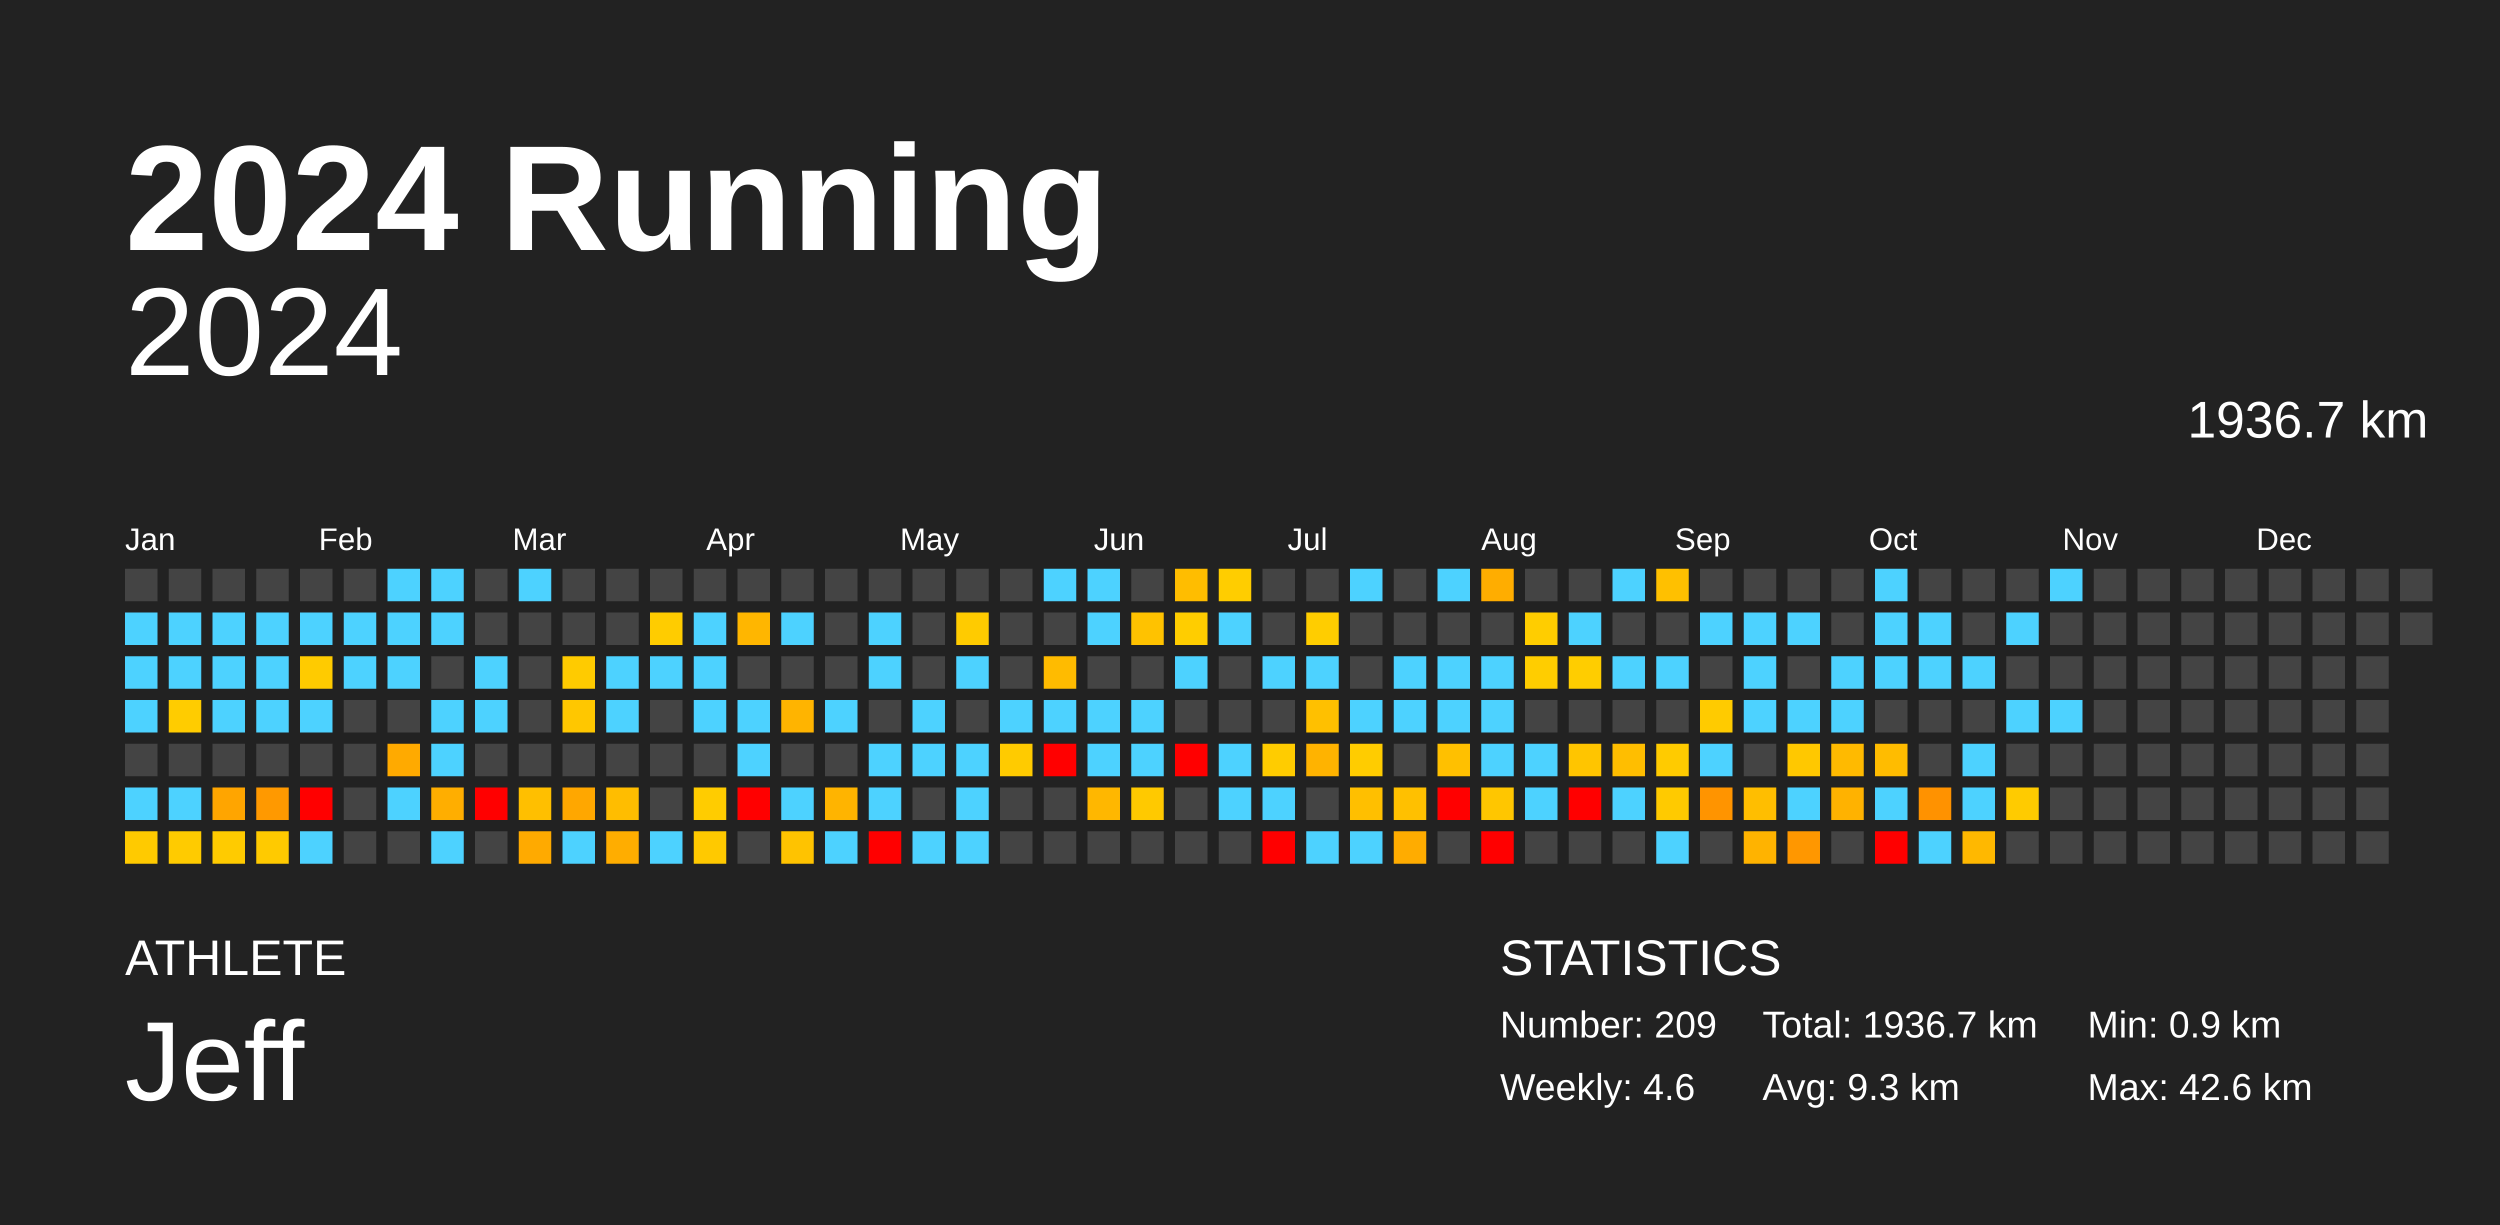
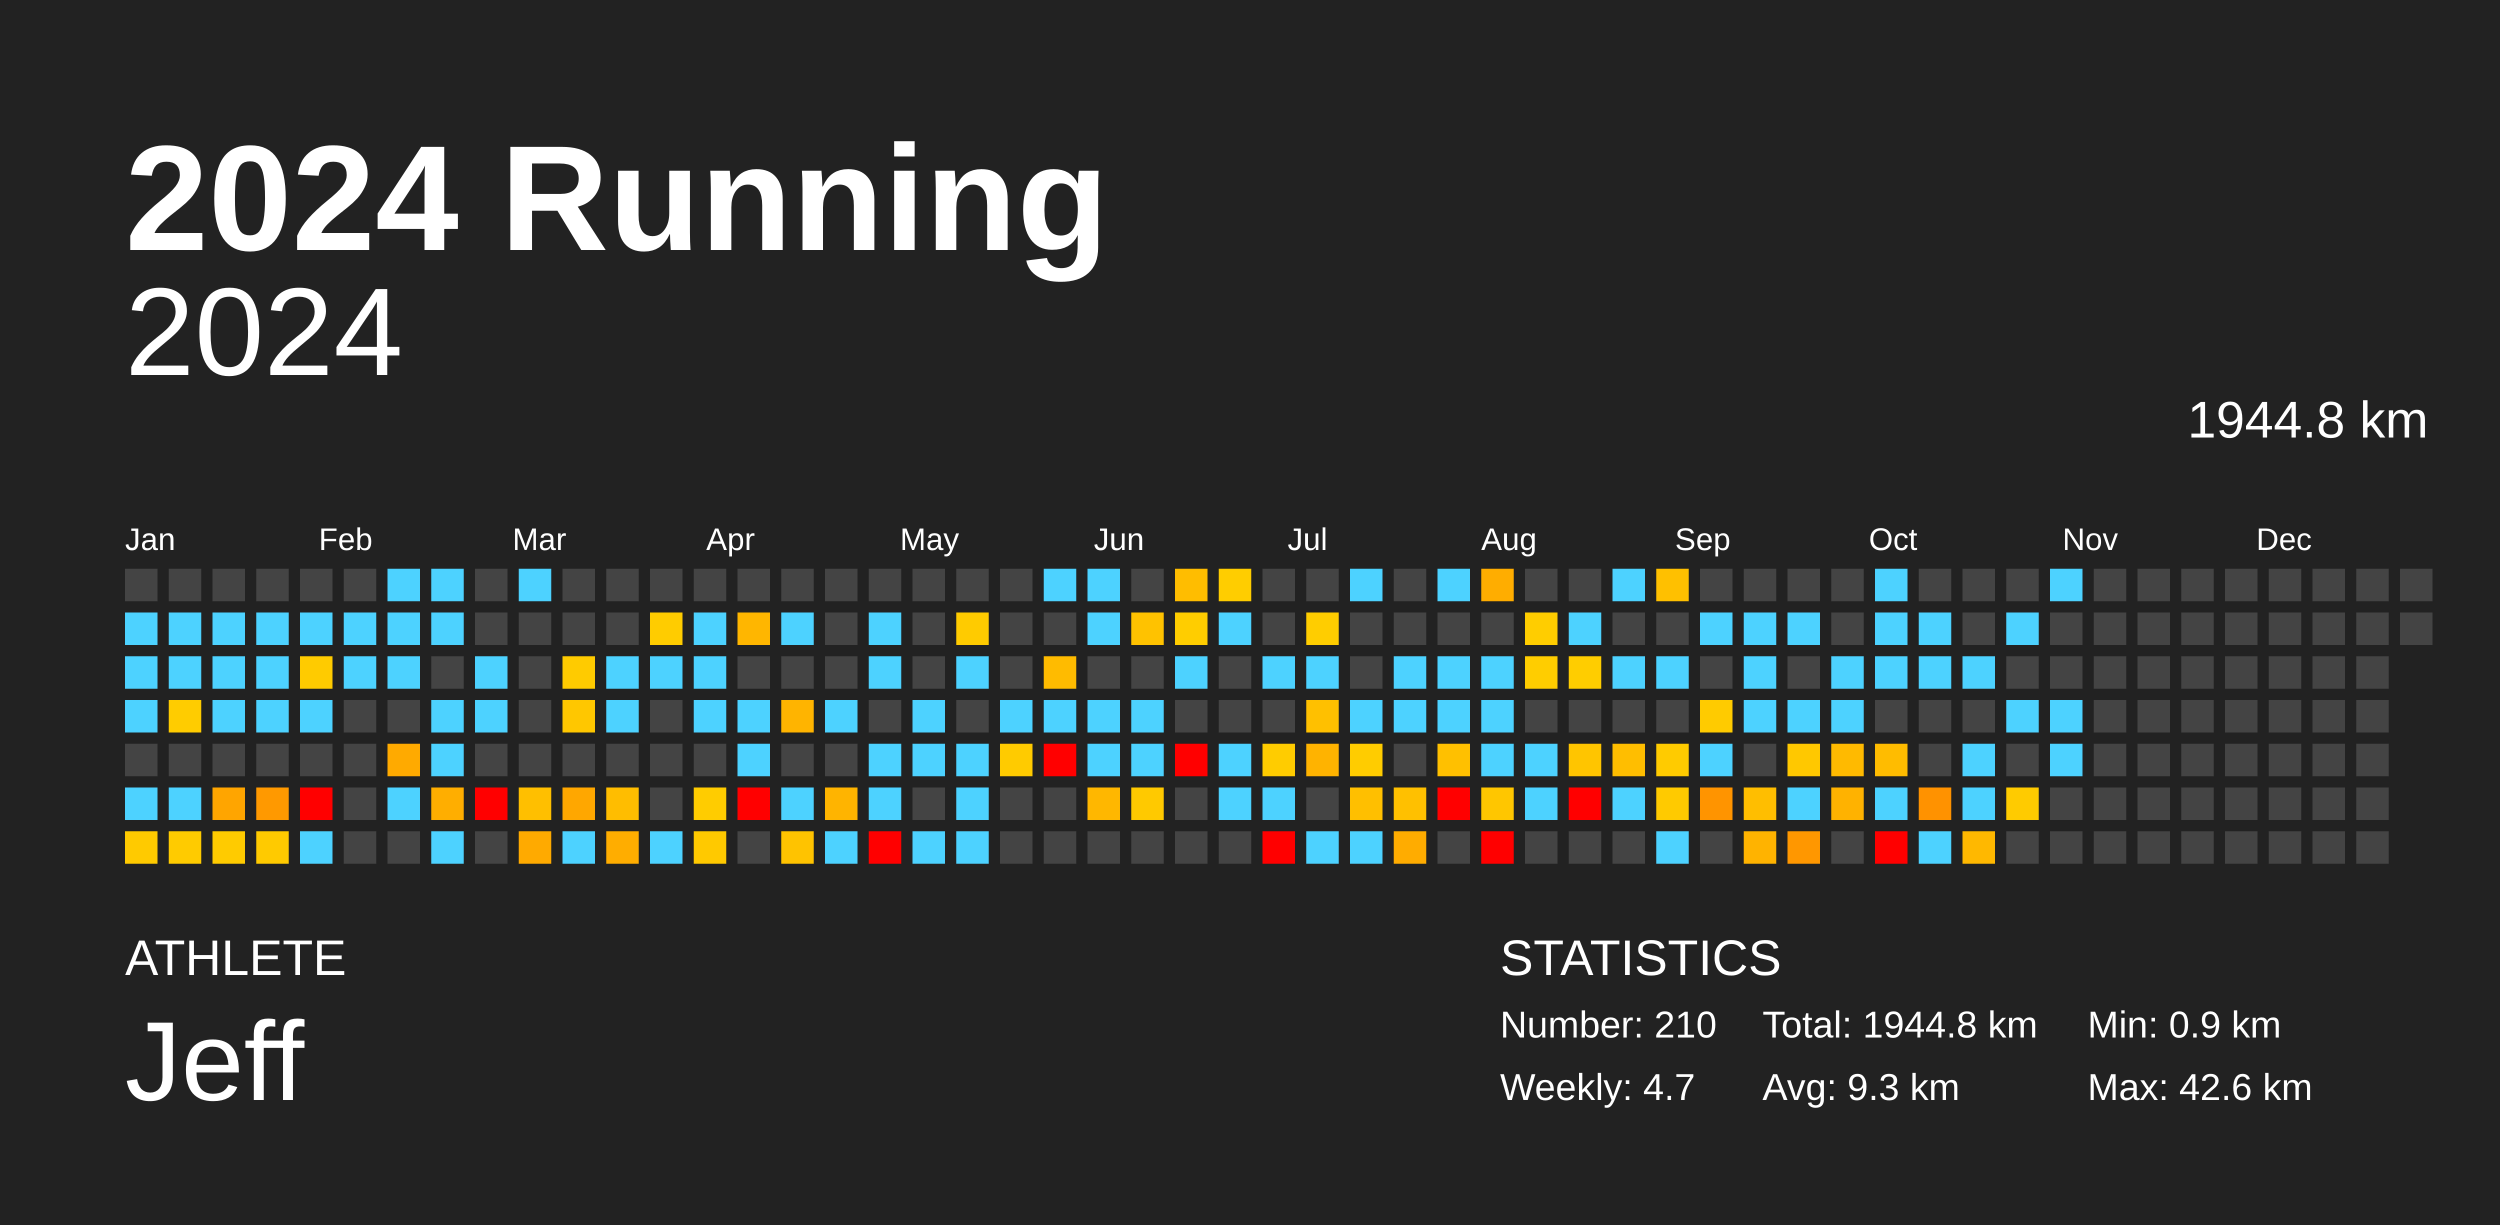
<svg xmlns="http://www.w3.org/2000/svg" baseProfile="full" height="98mm" version="1.1" viewBox="0,0,200,98" width="200mm">
  <defs />
  <rect fill="#222222" height="98" width="200" x="0" y="0" />
  <text fill="#FFFFFF" style="font-size:12px; font-family:Arial; font-weight:bold;" x="10" y="20">2024 Running</text>
  <text fill="#FFFFFF" style="font-size:4px; font-family:Arial" x="10" y="78">ATHLETE</text>
  <text fill="#FFFFFF" style="font-size:9px; font-family:Arial" x="10" y="88">Jeff</text>
  <text fill="#FFFFFF" style="font-size:4px; font-family:Arial" x="120" y="78">STATISTICS</text>
-   <text fill="#FFFFFF" style="font-size:3px; font-family:Arial" x="120" y="83">Number: 209</text>
-   <text fill="#FFFFFF" style="font-size:3px; font-family:Arial" x="120" y="88">Weekly: 4.6</text>
-   <text fill="#FFFFFF" style="font-size:3px; font-family:Arial" x="141" y="83">Total: 1936.7 km</text>
+   <text fill="#FFFFFF" style="font-size:3px; font-family:Arial" x="120" y="83">Number: 210</text>
+   <text fill="#FFFFFF" style="font-size:3px; font-family:Arial" x="120" y="88">Weekly: 4.7</text>
+   <text fill="#FFFFFF" style="font-size:3px; font-family:Arial" x="141" y="83">Total: 1944.8 km</text>
  <text fill="#FFFFFF" style="font-size:3px; font-family:Arial" x="141" y="88">Avg: 9.3 km</text>
  <text fill="#FFFFFF" style="font-size:3px; font-family:Arial" x="167" y="83">Min: 0.9 km</text>
  <text fill="#FFFFFF" style="font-size:3px; font-family:Arial" x="167" y="88">Max: 42.6 km</text>
  <text alignment-baseline="hanging" fill="#FFFFFF" style="font-size:10.0px; font-family:Arial;" x="10" y="30">2024</text>
-   <text alignment-baseline="hanging" fill="#FFFFFF" style="font-size:4.125px; font-family:Arial;" x="175" y="35">1936.7 km</text>
+   <text alignment-baseline="hanging" fill="#FFFFFF" style="font-size:4.125px; font-family:Arial;" x="175" y="35">1944.8 km</text>
  <text fill="#FFFFFF" style="font-size:2.5px; font-family:Arial" x="10.0" y="44">Jan</text>
  <text fill="#FFFFFF" style="font-size:2.5px; font-family:Arial" x="25.5" y="44">Feb</text>
  <text fill="#FFFFFF" style="font-size:2.5px; font-family:Arial" x="41.0" y="44">Mar</text>
  <text fill="#FFFFFF" style="font-size:2.5px; font-family:Arial" x="56.5" y="44">Apr</text>
  <text fill="#FFFFFF" style="font-size:2.5px; font-family:Arial" x="72.0" y="44">May</text>
  <text fill="#FFFFFF" style="font-size:2.5px; font-family:Arial" x="87.5" y="44">Jun</text>
  <text fill="#FFFFFF" style="font-size:2.5px; font-family:Arial" x="103.0" y="44">Jul</text>
  <text fill="#FFFFFF" style="font-size:2.5px; font-family:Arial" x="118.5" y="44">Aug</text>
  <text fill="#FFFFFF" style="font-size:2.5px; font-family:Arial" x="134.0" y="44">Sep</text>
  <text fill="#FFFFFF" style="font-size:2.5px; font-family:Arial" x="149.5" y="44">Oct</text>
  <text fill="#FFFFFF" style="font-size:2.5px; font-family:Arial" x="165.0" y="44">Nov</text>
  <text fill="#FFFFFF" style="font-size:2.5px; font-family:Arial" x="180.5" y="44">Dec</text>
  <rect fill="#444444" height="2.6" width="2.6" x="10.0" y="45.5" />
  <rect fill="#4dd2ff" height="2.6" width="2.6" x="10.0" y="49.0" />
  <rect fill="#4dd2ff" height="2.6" width="2.6" x="10.0" y="52.5" />
  <rect fill="#4dd2ff" height="2.6" width="2.6" x="10.0" y="56.0" />
  <rect fill="#444444" height="2.6" width="2.6" x="10.0" y="59.5" />
  <rect fill="#4dd2ff" height="2.6" width="2.6" x="10.0" y="63.0" />
  <rect fill="#ffca00" height="2.6" width="2.6" x="10.0" y="66.5" />
  <rect fill="#444444" height="2.6" width="2.6" x="13.5" y="45.5" />
  <rect fill="#4dd2ff" height="2.6" width="2.6" x="13.5" y="49.0" />
  <rect fill="#4dd2ff" height="2.6" width="2.6" x="13.5" y="52.5" />
  <rect fill="#ffcc00" height="2.6" width="2.6" x="13.5" y="56.0" />
  <rect fill="#444444" height="2.6" width="2.6" x="13.5" y="59.5" />
  <rect fill="#4dd2ff" height="2.6" width="2.6" x="13.5" y="63.0" />
  <rect fill="#ffcb00" height="2.6" width="2.6" x="13.5" y="66.5" />
  <rect fill="#444444" height="2.6" width="2.6" x="17.0" y="45.5" />
  <rect fill="#4dd2ff" height="2.6" width="2.6" x="17.0" y="49.0" />
  <rect fill="#4dd2ff" height="2.6" width="2.6" x="17.0" y="52.5" />
  <rect fill="#4dd2ff" height="2.6" width="2.6" x="17.0" y="56.0" />
  <rect fill="#444444" height="2.6" width="2.6" x="17.0" y="59.5" />
  <rect fill="#ffa500" height="2.6" width="2.6" x="17.0" y="63.0" />
  <rect fill="#ffcb00" height="2.6" width="2.6" x="17.0" y="66.5" />
  <rect fill="#444444" height="2.6" width="2.6" x="20.5" y="45.5" />
  <rect fill="#4dd2ff" height="2.6" width="2.6" x="20.5" y="49.0" />
  <rect fill="#4dd2ff" height="2.6" width="2.6" x="20.5" y="52.5" />
  <rect fill="#4dd2ff" height="2.6" width="2.6" x="20.5" y="56.0" />
  <rect fill="#444444" height="2.6" width="2.6" x="20.5" y="59.5" />
  <rect fill="#ff9900" height="2.6" width="2.6" x="20.5" y="63.0" />
  <rect fill="#ffca00" height="2.6" width="2.6" x="20.5" y="66.5" />
  <rect fill="#444444" height="2.6" width="2.6" x="24.0" y="45.5" />
  <rect fill="#4dd2ff" height="2.6" width="2.6" x="24.0" y="49.0" />
  <rect fill="#ffcb00" height="2.6" width="2.6" x="24.0" y="52.5" />
  <rect fill="#4dd2ff" height="2.6" width="2.6" x="24.0" y="56.0" />
  <rect fill="#444444" height="2.6" width="2.6" x="24.0" y="59.5" />
  <rect fill="red" height="2.6" width="2.6" x="24.0" y="63.0" />
  <rect fill="#4dd2ff" height="2.6" width="2.6" x="24.0" y="66.5" />
  <rect fill="#444444" height="2.6" width="2.6" x="27.5" y="45.5" />
  <rect fill="#4dd2ff" height="2.6" width="2.6" x="27.5" y="49.0" />
  <rect fill="#4dd2ff" height="2.6" width="2.6" x="27.5" y="52.5" />
  <rect fill="#444444" height="2.6" width="2.6" x="27.5" y="56.0" />
  <rect fill="#444444" height="2.6" width="2.6" x="27.5" y="59.5" />
  <rect fill="#444444" height="2.6" width="2.6" x="27.5" y="63.0" />
  <rect fill="#444444" height="2.6" width="2.6" x="27.5" y="66.5" />
  <rect fill="#4dd2ff" height="2.6" width="2.6" x="31.0" y="45.5" />
  <rect fill="#4dd2ff" height="2.6" width="2.6" x="31.0" y="49.0" />
  <rect fill="#4dd2ff" height="2.6" width="2.6" x="31.0" y="52.5" />
  <rect fill="#444444" height="2.6" width="2.6" x="31.0" y="56.0" />
  <rect fill="#ffaa00" height="2.6" width="2.6" x="31.0" y="59.5" />
  <rect fill="#4dd2ff" height="2.6" width="2.6" x="31.0" y="63.0" />
  <rect fill="#444444" height="2.6" width="2.6" x="31.0" y="66.5" />
  <rect fill="#4dd2ff" height="2.6" width="2.6" x="34.5" y="45.5" />
  <rect fill="#4dd2ff" height="2.6" width="2.6" x="34.5" y="49.0" />
  <rect fill="#444444" height="2.6" width="2.6" x="34.5" y="52.5" />
  <rect fill="#4dd2ff" height="2.6" width="2.6" x="34.5" y="56.0" />
  <rect fill="#4dd2ff" height="2.6" width="2.6" x="34.5" y="59.5" />
  <rect fill="#ffae00" height="2.6" width="2.6" x="34.5" y="63.0" />
  <rect fill="#4dd2ff" height="2.6" width="2.6" x="34.5" y="66.5" />
  <rect fill="#444444" height="2.6" width="2.6" x="38.0" y="45.5" />
  <rect fill="#444444" height="2.6" width="2.6" x="38.0" y="49.0" />
  <rect fill="#4dd2ff" height="2.6" width="2.6" x="38.0" y="52.5" />
  <rect fill="#4dd2ff" height="2.6" width="2.6" x="38.0" y="56.0" />
  <rect fill="#444444" height="2.6" width="2.6" x="38.0" y="59.5" />
  <rect fill="red" height="2.6" width="2.6" x="38.0" y="63.0" />
  <rect fill="#444444" height="2.6" width="2.6" x="38.0" y="66.5" />
  <rect fill="#4dd2ff" height="2.6" width="2.6" x="41.5" y="45.5" />
  <rect fill="#444444" height="2.6" width="2.6" x="41.5" y="49.0" />
  <rect fill="#444444" height="2.6" width="2.6" x="41.5" y="52.5" />
  <rect fill="#444444" height="2.6" width="2.6" x="41.5" y="56.0" />
  <rect fill="#444444" height="2.6" width="2.6" x="41.5" y="59.5" />
  <rect fill="#ffbf00" height="2.6" width="2.6" x="41.5" y="63.0" />
  <rect fill="#ffaa00" height="2.6" width="2.6" x="41.5" y="66.5" />
  <rect fill="#444444" height="2.6" width="2.6" x="45.0" y="45.5" />
  <rect fill="#444444" height="2.6" width="2.6" x="45.0" y="49.0" />
  <rect fill="#ffcb00" height="2.6" width="2.6" x="45.0" y="52.5" />
  <rect fill="#ffc700" height="2.6" width="2.6" x="45.0" y="56.0" />
  <rect fill="#444444" height="2.6" width="2.6" x="45.0" y="59.5" />
  <rect fill="#ffa700" height="2.6" width="2.6" x="45.0" y="63.0" />
  <rect fill="#4dd2ff" height="2.6" width="2.6" x="45.0" y="66.5" />
  <rect fill="#444444" height="2.6" width="2.6" x="48.5" y="45.5" />
  <rect fill="#444444" height="2.6" width="2.6" x="48.5" y="49.0" />
  <rect fill="#4dd2ff" height="2.6" width="2.6" x="48.5" y="52.5" />
  <rect fill="#4dd2ff" height="2.6" width="2.6" x="48.5" y="56.0" />
  <rect fill="#444444" height="2.6" width="2.6" x="48.5" y="59.5" />
  <rect fill="#ffbd00" height="2.6" width="2.6" x="48.5" y="63.0" />
  <rect fill="#ffad00" height="2.6" width="2.6" x="48.5" y="66.5" />
  <rect fill="#444444" height="2.6" width="2.6" x="52.0" y="45.5" />
  <rect fill="#ffcc00" height="2.6" width="2.6" x="52.0" y="49.0" />
  <rect fill="#4dd2ff" height="2.6" width="2.6" x="52.0" y="52.5" />
  <rect fill="#444444" height="2.6" width="2.6" x="52.0" y="56.0" />
  <rect fill="#444444" height="2.6" width="2.6" x="52.0" y="59.5" />
  <rect fill="#444444" height="2.6" width="2.6" x="52.0" y="63.0" />
  <rect fill="#4dd2ff" height="2.6" width="2.6" x="52.0" y="66.5" />
  <rect fill="#444444" height="2.6" width="2.6" x="55.5" y="45.5" />
  <rect fill="#4dd2ff" height="2.6" width="2.6" x="55.5" y="49.0" />
  <rect fill="#4dd2ff" height="2.6" width="2.6" x="55.5" y="52.5" />
  <rect fill="#4dd2ff" height="2.6" width="2.6" x="55.5" y="56.0" />
  <rect fill="#444444" height="2.6" width="2.6" x="55.5" y="59.5" />
  <rect fill="#ffcc00" height="2.6" width="2.6" x="55.5" y="63.0" />
  <rect fill="#ffc900" height="2.6" width="2.6" x="55.5" y="66.5" />
  <rect fill="#444444" height="2.6" width="2.6" x="59.0" y="45.5" />
  <rect fill="#ffb600" height="2.6" width="2.6" x="59.0" y="49.0" />
  <rect fill="#444444" height="2.6" width="2.6" x="59.0" y="52.5" />
  <rect fill="#4dd2ff" height="2.6" width="2.6" x="59.0" y="56.0" />
  <rect fill="#4dd2ff" height="2.6" width="2.6" x="59.0" y="59.5" />
  <rect fill="red" height="2.6" width="2.6" x="59.0" y="63.0" />
  <rect fill="#444444" height="2.6" width="2.6" x="59.0" y="66.5" />
  <rect fill="#444444" height="2.6" width="2.6" x="62.5" y="45.5" />
  <rect fill="#4dd2ff" height="2.6" width="2.6" x="62.5" y="49.0" />
  <rect fill="#444444" height="2.6" width="2.6" x="62.5" y="52.5" />
  <rect fill="#ffb400" height="2.6" width="2.6" x="62.5" y="56.0" />
  <rect fill="#444444" height="2.6" width="2.6" x="62.5" y="59.5" />
  <rect fill="#4dd2ff" height="2.6" width="2.6" x="62.5" y="63.0" />
  <rect fill="#ffc300" height="2.6" width="2.6" x="62.5" y="66.5" />
  <rect fill="#444444" height="2.6" width="2.6" x="66.0" y="45.5" />
  <rect fill="#444444" height="2.6" width="2.6" x="66.0" y="49.0" />
  <rect fill="#444444" height="2.6" width="2.6" x="66.0" y="52.5" />
  <rect fill="#4dd2ff" height="2.6" width="2.6" x="66.0" y="56.0" />
  <rect fill="#444444" height="2.6" width="2.6" x="66.0" y="59.5" />
  <rect fill="#ffb400" height="2.6" width="2.6" x="66.0" y="63.0" />
  <rect fill="#4dd2ff" height="2.6" width="2.6" x="66.0" y="66.5" />
  <rect fill="#444444" height="2.6" width="2.6" x="69.5" y="45.5" />
  <rect fill="#4dd2ff" height="2.6" width="2.6" x="69.5" y="49.0" />
  <rect fill="#4dd2ff" height="2.6" width="2.6" x="69.5" y="52.5" />
  <rect fill="#444444" height="2.6" width="2.6" x="69.5" y="56.0" />
  <rect fill="#4dd2ff" height="2.6" width="2.6" x="69.5" y="59.5" />
  <rect fill="#4dd2ff" height="2.6" width="2.6" x="69.5" y="63.0" />
  <rect fill="red" height="2.6" width="2.6" x="69.5" y="66.5" />
  <rect fill="#444444" height="2.6" width="2.6" x="73.0" y="45.5" />
  <rect fill="#444444" height="2.6" width="2.6" x="73.0" y="49.0" />
  <rect fill="#444444" height="2.6" width="2.6" x="73.0" y="52.5" />
  <rect fill="#4dd2ff" height="2.6" width="2.6" x="73.0" y="56.0" />
  <rect fill="#4dd2ff" height="2.6" width="2.6" x="73.0" y="59.5" />
  <rect fill="#444444" height="2.6" width="2.6" x="73.0" y="63.0" />
  <rect fill="#4dd2ff" height="2.6" width="2.6" x="73.0" y="66.5" />
  <rect fill="#444444" height="2.6" width="2.6" x="76.5" y="45.5" />
  <rect fill="#ffcb00" height="2.6" width="2.6" x="76.5" y="49.0" />
  <rect fill="#4dd2ff" height="2.6" width="2.6" x="76.5" y="52.5" />
  <rect fill="#444444" height="2.6" width="2.6" x="76.5" y="56.0" />
  <rect fill="#4dd2ff" height="2.6" width="2.6" x="76.5" y="59.5" />
  <rect fill="#4dd2ff" height="2.6" width="2.6" x="76.5" y="63.0" />
  <rect fill="#4dd2ff" height="2.6" width="2.6" x="76.5" y="66.5" />
  <rect fill="#444444" height="2.6" width="2.6" x="80.0" y="45.5" />
  <rect fill="#444444" height="2.6" width="2.6" x="80.0" y="49.0" />
  <rect fill="#444444" height="2.6" width="2.6" x="80.0" y="52.5" />
  <rect fill="#4dd2ff" height="2.6" width="2.6" x="80.0" y="56.0" />
  <rect fill="#ffcb00" height="2.6" width="2.6" x="80.0" y="59.5" />
  <rect fill="#444444" height="2.6" width="2.6" x="80.0" y="63.0" />
  <rect fill="#444444" height="2.6" width="2.6" x="80.0" y="66.5" />
  <rect fill="#4dd2ff" height="2.6" width="2.6" x="83.5" y="45.5" />
  <rect fill="#444444" height="2.6" width="2.6" x="83.5" y="49.0" />
  <rect fill="#ffbb00" height="2.6" width="2.6" x="83.5" y="52.5" />
  <rect fill="#4dd2ff" height="2.6" width="2.6" x="83.5" y="56.0" />
  <rect fill="red" height="2.6" width="2.6" x="83.5" y="59.5" />
  <rect fill="#444444" height="2.6" width="2.6" x="83.5" y="63.0" />
  <rect fill="#444444" height="2.6" width="2.6" x="83.5" y="66.5" />
  <rect fill="#4dd2ff" height="2.6" width="2.6" x="87.0" y="45.5" />
  <rect fill="#4dd2ff" height="2.6" width="2.6" x="87.0" y="49.0" />
  <rect fill="#444444" height="2.6" width="2.6" x="87.0" y="52.5" />
  <rect fill="#4dd2ff" height="2.6" width="2.6" x="87.0" y="56.0" />
  <rect fill="#4dd2ff" height="2.6" width="2.6" x="87.0" y="59.5" />
  <rect fill="#ffb700" height="2.6" width="2.6" x="87.0" y="63.0" />
  <rect fill="#444444" height="2.6" width="2.6" x="87.0" y="66.5" />
  <rect fill="#444444" height="2.6" width="2.6" x="90.5" y="45.5" />
  <rect fill="#ffc200" height="2.6" width="2.6" x="90.5" y="49.0" />
  <rect fill="#444444" height="2.6" width="2.6" x="90.5" y="52.5" />
  <rect fill="#4dd2ff" height="2.6" width="2.6" x="90.5" y="56.0" />
  <rect fill="#4dd2ff" height="2.6" width="2.6" x="90.5" y="59.5" />
  <rect fill="#ffc900" height="2.6" width="2.6" x="90.5" y="63.0" />
  <rect fill="#444444" height="2.6" width="2.6" x="90.5" y="66.5" />
  <rect fill="#ffbd00" height="2.6" width="2.6" x="94.0" y="45.5" />
  <rect fill="#ffcd00" height="2.6" width="2.6" x="94.0" y="49.0" />
  <rect fill="#4dd2ff" height="2.6" width="2.6" x="94.0" y="52.5" />
  <rect fill="#444444" height="2.6" width="2.6" x="94.0" y="56.0" />
  <rect fill="red" height="2.6" width="2.6" x="94.0" y="59.5" />
  <rect fill="#444444" height="2.6" width="2.6" x="94.0" y="63.0" />
  <rect fill="#444444" height="2.6" width="2.6" x="94.0" y="66.5" />
  <rect fill="#ffcd00" height="2.6" width="2.6" x="97.5" y="45.5" />
  <rect fill="#4dd2ff" height="2.6" width="2.6" x="97.5" y="49.0" />
  <rect fill="#444444" height="2.6" width="2.6" x="97.5" y="52.5" />
  <rect fill="#444444" height="2.6" width="2.6" x="97.5" y="56.0" />
  <rect fill="#4dd2ff" height="2.6" width="2.6" x="97.5" y="59.5" />
  <rect fill="#4dd2ff" height="2.6" width="2.6" x="97.5" y="63.0" />
  <rect fill="#444444" height="2.6" width="2.6" x="97.5" y="66.5" />
  <rect fill="#444444" height="2.6" width="2.6" x="101.0" y="45.5" />
  <rect fill="#444444" height="2.6" width="2.6" x="101.0" y="49.0" />
  <rect fill="#4dd2ff" height="2.6" width="2.6" x="101.0" y="52.5" />
  <rect fill="#444444" height="2.6" width="2.6" x="101.0" y="56.0" />
  <rect fill="#ffcc00" height="2.6" width="2.6" x="101.0" y="59.5" />
  <rect fill="#4dd2ff" height="2.6" width="2.6" x="101.0" y="63.0" />
  <rect fill="red" height="2.6" width="2.6" x="101.0" y="66.5" />
  <rect fill="#444444" height="2.6" width="2.6" x="104.5" y="45.5" />
  <rect fill="#ffcd00" height="2.6" width="2.6" x="104.5" y="49.0" />
  <rect fill="#4dd2ff" height="2.6" width="2.6" x="104.5" y="52.5" />
  <rect fill="#ffc000" height="2.6" width="2.6" x="104.5" y="56.0" />
  <rect fill="#ffb300" height="2.6" width="2.6" x="104.5" y="59.5" />
  <rect fill="#444444" height="2.6" width="2.6" x="104.5" y="63.0" />
  <rect fill="#4dd2ff" height="2.6" width="2.6" x="104.5" y="66.5" />
  <rect fill="#4dd2ff" height="2.6" width="2.6" x="108.0" y="45.5" />
  <rect fill="#444444" height="2.6" width="2.6" x="108.0" y="49.0" />
  <rect fill="#444444" height="2.6" width="2.6" x="108.0" y="52.5" />
  <rect fill="#4dd2ff" height="2.6" width="2.6" x="108.0" y="56.0" />
  <rect fill="#ffcc00" height="2.6" width="2.6" x="108.0" y="59.5" />
  <rect fill="#ffbf00" height="2.6" width="2.6" x="108.0" y="63.0" />
  <rect fill="#4dd2ff" height="2.6" width="2.6" x="108.0" y="66.5" />
  <rect fill="#444444" height="2.6" width="2.6" x="111.5" y="45.5" />
  <rect fill="#444444" height="2.6" width="2.6" x="111.5" y="49.0" />
  <rect fill="#4dd2ff" height="2.6" width="2.6" x="111.5" y="52.5" />
  <rect fill="#4dd2ff" height="2.6" width="2.6" x="111.5" y="56.0" />
  <rect fill="#444444" height="2.6" width="2.6" x="111.5" y="59.5" />
  <rect fill="#ffc000" height="2.6" width="2.6" x="111.5" y="63.0" />
  <rect fill="#ffac00" height="2.6" width="2.6" x="111.5" y="66.5" />
  <rect fill="#4dd2ff" height="2.6" width="2.6" x="115.0" y="45.5" />
  <rect fill="#444444" height="2.6" width="2.6" x="115.0" y="49.0" />
  <rect fill="#4dd2ff" height="2.6" width="2.6" x="115.0" y="52.5" />
  <rect fill="#4dd2ff" height="2.6" width="2.6" x="115.0" y="56.0" />
  <rect fill="#ffc000" height="2.6" width="2.6" x="115.0" y="59.5" />
  <rect fill="red" height="2.6" width="2.6" x="115.0" y="63.0" />
  <rect fill="#444444" height="2.6" width="2.6" x="115.0" y="66.5" />
  <rect fill="#ffad00" height="2.6" width="2.6" x="118.5" y="45.5" />
  <rect fill="#444444" height="2.6" width="2.6" x="118.5" y="49.0" />
  <rect fill="#4dd2ff" height="2.6" width="2.6" x="118.5" y="52.5" />
  <rect fill="#4dd2ff" height="2.6" width="2.6" x="118.5" y="56.0" />
  <rect fill="#4dd2ff" height="2.6" width="2.6" x="118.5" y="59.5" />
  <rect fill="#ffc600" height="2.6" width="2.6" x="118.5" y="63.0" />
  <rect fill="red" height="2.6" width="2.6" x="118.5" y="66.5" />
  <rect fill="#444444" height="2.6" width="2.6" x="122.0" y="45.5" />
  <rect fill="#ffcd00" height="2.6" width="2.6" x="122.0" y="49.0" />
  <rect fill="#ffcd00" height="2.6" width="2.6" x="122.0" y="52.5" />
  <rect fill="#444444" height="2.6" width="2.6" x="122.0" y="56.0" />
  <rect fill="#4dd2ff" height="2.6" width="2.6" x="122.0" y="59.5" />
  <rect fill="#4dd2ff" height="2.6" width="2.6" x="122.0" y="63.0" />
  <rect fill="#444444" height="2.6" width="2.6" x="122.0" y="66.5" />
  <rect fill="#444444" height="2.6" width="2.6" x="125.5" y="45.5" />
  <rect fill="#4dd2ff" height="2.6" width="2.6" x="125.5" y="49.0" />
  <rect fill="#ffcd00" height="2.6" width="2.6" x="125.5" y="52.5" />
  <rect fill="#444444" height="2.6" width="2.6" x="125.5" y="56.0" />
  <rect fill="#ffc500" height="2.6" width="2.6" x="125.5" y="59.5" />
  <rect fill="red" height="2.6" width="2.6" x="125.5" y="63.0" />
  <rect fill="#444444" height="2.6" width="2.6" x="125.5" y="66.5" />
  <rect fill="#4dd2ff" height="2.6" width="2.6" x="129.0" y="45.5" />
  <rect fill="#444444" height="2.6" width="2.6" x="129.0" y="49.0" />
  <rect fill="#4dd2ff" height="2.6" width="2.6" x="129.0" y="52.5" />
  <rect fill="#444444" height="2.6" width="2.6" x="129.0" y="56.0" />
  <rect fill="#ffbe00" height="2.6" width="2.6" x="129.0" y="59.5" />
  <rect fill="#4dd2ff" height="2.6" width="2.6" x="129.0" y="63.0" />
  <rect fill="#444444" height="2.6" width="2.6" x="129.0" y="66.5" />
  <rect fill="#ffc000" height="2.6" width="2.6" x="132.5" y="45.5" />
  <rect fill="#444444" height="2.6" width="2.6" x="132.5" y="49.0" />
  <rect fill="#4dd2ff" height="2.6" width="2.6" x="132.5" y="52.5" />
  <rect fill="#444444" height="2.6" width="2.6" x="132.5" y="56.0" />
  <rect fill="#ffcb00" height="2.6" width="2.6" x="132.5" y="59.5" />
  <rect fill="#ffca00" height="2.6" width="2.6" x="132.5" y="63.0" />
  <rect fill="#4dd2ff" height="2.6" width="2.6" x="132.5" y="66.5" />
  <rect fill="#444444" height="2.6" width="2.6" x="136.0" y="45.5" />
  <rect fill="#4dd2ff" height="2.6" width="2.6" x="136.0" y="49.0" />
  <rect fill="#444444" height="2.6" width="2.6" x="136.0" y="52.5" />
  <rect fill="#ffcb00" height="2.6" width="2.6" x="136.0" y="56.0" />
  <rect fill="#4dd2ff" height="2.6" width="2.6" x="136.0" y="59.5" />
  <rect fill="#ff9400" height="2.6" width="2.6" x="136.0" y="63.0" />
  <rect fill="#444444" height="2.6" width="2.6" x="136.0" y="66.5" />
  <rect fill="#444444" height="2.6" width="2.6" x="139.5" y="45.5" />
  <rect fill="#4dd2ff" height="2.6" width="2.6" x="139.5" y="49.0" />
  <rect fill="#4dd2ff" height="2.6" width="2.6" x="139.5" y="52.5" />
  <rect fill="#4dd2ff" height="2.6" width="2.6" x="139.5" y="56.0" />
  <rect fill="#444444" height="2.6" width="2.6" x="139.5" y="59.5" />
  <rect fill="#ffbe00" height="2.6" width="2.6" x="139.5" y="63.0" />
  <rect fill="#ffb300" height="2.6" width="2.6" x="139.5" y="66.5" />
  <rect fill="#444444" height="2.6" width="2.6" x="143.0" y="45.5" />
  <rect fill="#4dd2ff" height="2.6" width="2.6" x="143.0" y="49.0" />
  <rect fill="#444444" height="2.6" width="2.6" x="143.0" y="52.5" />
  <rect fill="#4dd2ff" height="2.6" width="2.6" x="143.0" y="56.0" />
  <rect fill="#ffc800" height="2.6" width="2.6" x="143.0" y="59.5" />
  <rect fill="#4dd2ff" height="2.6" width="2.6" x="143.0" y="63.0" />
  <rect fill="#ff9700" height="2.6" width="2.6" x="143.0" y="66.5" />
  <rect fill="#444444" height="2.6" width="2.6" x="146.5" y="45.5" />
  <rect fill="#444444" height="2.6" width="2.6" x="146.5" y="49.0" />
  <rect fill="#4dd2ff" height="2.6" width="2.6" x="146.5" y="52.5" />
  <rect fill="#4dd2ff" height="2.6" width="2.6" x="146.5" y="56.0" />
  <rect fill="#ffba00" height="2.6" width="2.6" x="146.5" y="59.5" />
  <rect fill="#ffb200" height="2.6" width="2.6" x="146.5" y="63.0" />
  <rect fill="#444444" height="2.6" width="2.6" x="146.5" y="66.5" />
  <rect fill="#4dd2ff" height="2.6" width="2.6" x="150.0" y="45.5" />
  <rect fill="#4dd2ff" height="2.6" width="2.6" x="150.0" y="49.0" />
  <rect fill="#4dd2ff" height="2.6" width="2.6" x="150.0" y="52.5" />
  <rect fill="#444444" height="2.6" width="2.6" x="150.0" y="56.0" />
  <rect fill="#ffbc00" height="2.6" width="2.6" x="150.0" y="59.5" />
  <rect fill="#4dd2ff" height="2.6" width="2.6" x="150.0" y="63.0" />
  <rect fill="red" height="2.6" width="2.6" x="150.0" y="66.5" />
  <rect fill="#444444" height="2.6" width="2.6" x="153.5" y="45.5" />
  <rect fill="#4dd2ff" height="2.6" width="2.6" x="153.5" y="49.0" />
  <rect fill="#4dd2ff" height="2.6" width="2.6" x="153.5" y="52.5" />
  <rect fill="#444444" height="2.6" width="2.6" x="153.5" y="56.0" />
  <rect fill="#444444" height="2.6" width="2.6" x="153.5" y="59.5" />
  <rect fill="#ff9200" height="2.6" width="2.6" x="153.5" y="63.0" />
  <rect fill="#4dd2ff" height="2.6" width="2.6" x="153.5" y="66.5" />
  <rect fill="#444444" height="2.6" width="2.6" x="157.0" y="45.5" />
  <rect fill="#444444" height="2.6" width="2.6" x="157.0" y="49.0" />
  <rect fill="#4dd2ff" height="2.6" width="2.6" x="157.0" y="52.5" />
  <rect fill="#444444" height="2.6" width="2.6" x="157.0" y="56.0" />
  <rect fill="#4dd2ff" height="2.6" width="2.6" x="157.0" y="59.5" />
  <rect fill="#4dd2ff" height="2.6" width="2.6" x="157.0" y="63.0" />
  <rect fill="#ffb800" height="2.6" width="2.6" x="157.0" y="66.5" />
  <rect fill="#444444" height="2.6" width="2.6" x="160.5" y="45.5" />
  <rect fill="#4dd2ff" height="2.6" width="2.6" x="160.5" y="49.0" />
  <rect fill="#444444" height="2.6" width="2.6" x="160.5" y="52.5" />
  <rect fill="#4dd2ff" height="2.6" width="2.6" x="160.5" y="56.0" />
  <rect fill="#444444" height="2.6" width="2.6" x="160.5" y="59.5" />
  <rect fill="#ffcb00" height="2.6" width="2.6" x="160.5" y="63.0" />
  <rect fill="#444444" height="2.6" width="2.6" x="160.5" y="66.5" />
  <rect fill="#4dd2ff" height="2.6" width="2.6" x="164.0" y="45.5" />
  <rect fill="#444444" height="2.6" width="2.6" x="164.0" y="49.0" />
  <rect fill="#444444" height="2.6" width="2.6" x="164.0" y="52.5" />
  <rect fill="#4dd2ff" height="2.6" width="2.6" x="164.0" y="56.0" />
-   <rect fill="#444444" height="2.6" width="2.6" x="164.0" y="59.5" />
+   <rect fill="#4dd2ff" height="2.6" width="2.6" x="164.0" y="59.5" />
  <rect fill="#444444" height="2.6" width="2.6" x="164.0" y="63.0" />
  <rect fill="#444444" height="2.6" width="2.6" x="164.0" y="66.5" />
  <rect fill="#444444" height="2.6" width="2.6" x="167.5" y="45.5" />
  <rect fill="#444444" height="2.6" width="2.6" x="167.5" y="49.0" />
  <rect fill="#444444" height="2.6" width="2.6" x="167.5" y="52.5" />
  <rect fill="#444444" height="2.6" width="2.6" x="167.5" y="56.0" />
  <rect fill="#444444" height="2.6" width="2.6" x="167.5" y="59.5" />
  <rect fill="#444444" height="2.6" width="2.6" x="167.5" y="63.0" />
  <rect fill="#444444" height="2.6" width="2.6" x="167.5" y="66.5" />
  <rect fill="#444444" height="2.6" width="2.6" x="171.0" y="45.5" />
  <rect fill="#444444" height="2.6" width="2.6" x="171.0" y="49.0" />
  <rect fill="#444444" height="2.6" width="2.6" x="171.0" y="52.5" />
  <rect fill="#444444" height="2.6" width="2.6" x="171.0" y="56.0" />
  <rect fill="#444444" height="2.6" width="2.6" x="171.0" y="59.5" />
  <rect fill="#444444" height="2.6" width="2.6" x="171.0" y="63.0" />
  <rect fill="#444444" height="2.6" width="2.6" x="171.0" y="66.5" />
  <rect fill="#444444" height="2.6" width="2.6" x="174.5" y="45.5" />
  <rect fill="#444444" height="2.6" width="2.6" x="174.5" y="49.0" />
  <rect fill="#444444" height="2.6" width="2.6" x="174.5" y="52.5" />
  <rect fill="#444444" height="2.6" width="2.6" x="174.5" y="56.0" />
  <rect fill="#444444" height="2.6" width="2.6" x="174.5" y="59.5" />
  <rect fill="#444444" height="2.6" width="2.6" x="174.5" y="63.0" />
  <rect fill="#444444" height="2.6" width="2.6" x="174.5" y="66.5" />
  <rect fill="#444444" height="2.6" width="2.6" x="178.0" y="45.5" />
  <rect fill="#444444" height="2.6" width="2.6" x="178.0" y="49.0" />
  <rect fill="#444444" height="2.6" width="2.6" x="178.0" y="52.5" />
  <rect fill="#444444" height="2.6" width="2.6" x="178.0" y="56.0" />
  <rect fill="#444444" height="2.6" width="2.6" x="178.0" y="59.5" />
  <rect fill="#444444" height="2.6" width="2.6" x="178.0" y="63.0" />
  <rect fill="#444444" height="2.6" width="2.6" x="178.0" y="66.5" />
  <rect fill="#444444" height="2.6" width="2.6" x="181.5" y="45.5" />
  <rect fill="#444444" height="2.6" width="2.6" x="181.5" y="49.0" />
  <rect fill="#444444" height="2.6" width="2.6" x="181.5" y="52.5" />
  <rect fill="#444444" height="2.6" width="2.6" x="181.5" y="56.0" />
  <rect fill="#444444" height="2.6" width="2.6" x="181.5" y="59.5" />
  <rect fill="#444444" height="2.6" width="2.6" x="181.5" y="63.0" />
  <rect fill="#444444" height="2.6" width="2.6" x="181.5" y="66.5" />
  <rect fill="#444444" height="2.6" width="2.6" x="185.0" y="45.5" />
  <rect fill="#444444" height="2.6" width="2.6" x="185.0" y="49.0" />
  <rect fill="#444444" height="2.6" width="2.6" x="185.0" y="52.5" />
  <rect fill="#444444" height="2.6" width="2.6" x="185.0" y="56.0" />
  <rect fill="#444444" height="2.6" width="2.6" x="185.0" y="59.5" />
  <rect fill="#444444" height="2.6" width="2.6" x="185.0" y="63.0" />
  <rect fill="#444444" height="2.6" width="2.6" x="185.0" y="66.5" />
  <rect fill="#444444" height="2.6" width="2.6" x="188.5" y="45.5" />
  <rect fill="#444444" height="2.6" width="2.6" x="188.5" y="49.0" />
  <rect fill="#444444" height="2.6" width="2.6" x="188.5" y="52.5" />
  <rect fill="#444444" height="2.6" width="2.6" x="188.5" y="56.0" />
  <rect fill="#444444" height="2.6" width="2.6" x="188.5" y="59.5" />
  <rect fill="#444444" height="2.6" width="2.6" x="188.5" y="63.0" />
  <rect fill="#444444" height="2.6" width="2.6" x="188.5" y="66.5" />
  <rect fill="#444444" height="2.6" width="2.6" x="192.0" y="45.5" />
  <rect fill="#444444" height="2.6" width="2.6" x="192.0" y="49.0" />
</svg>
